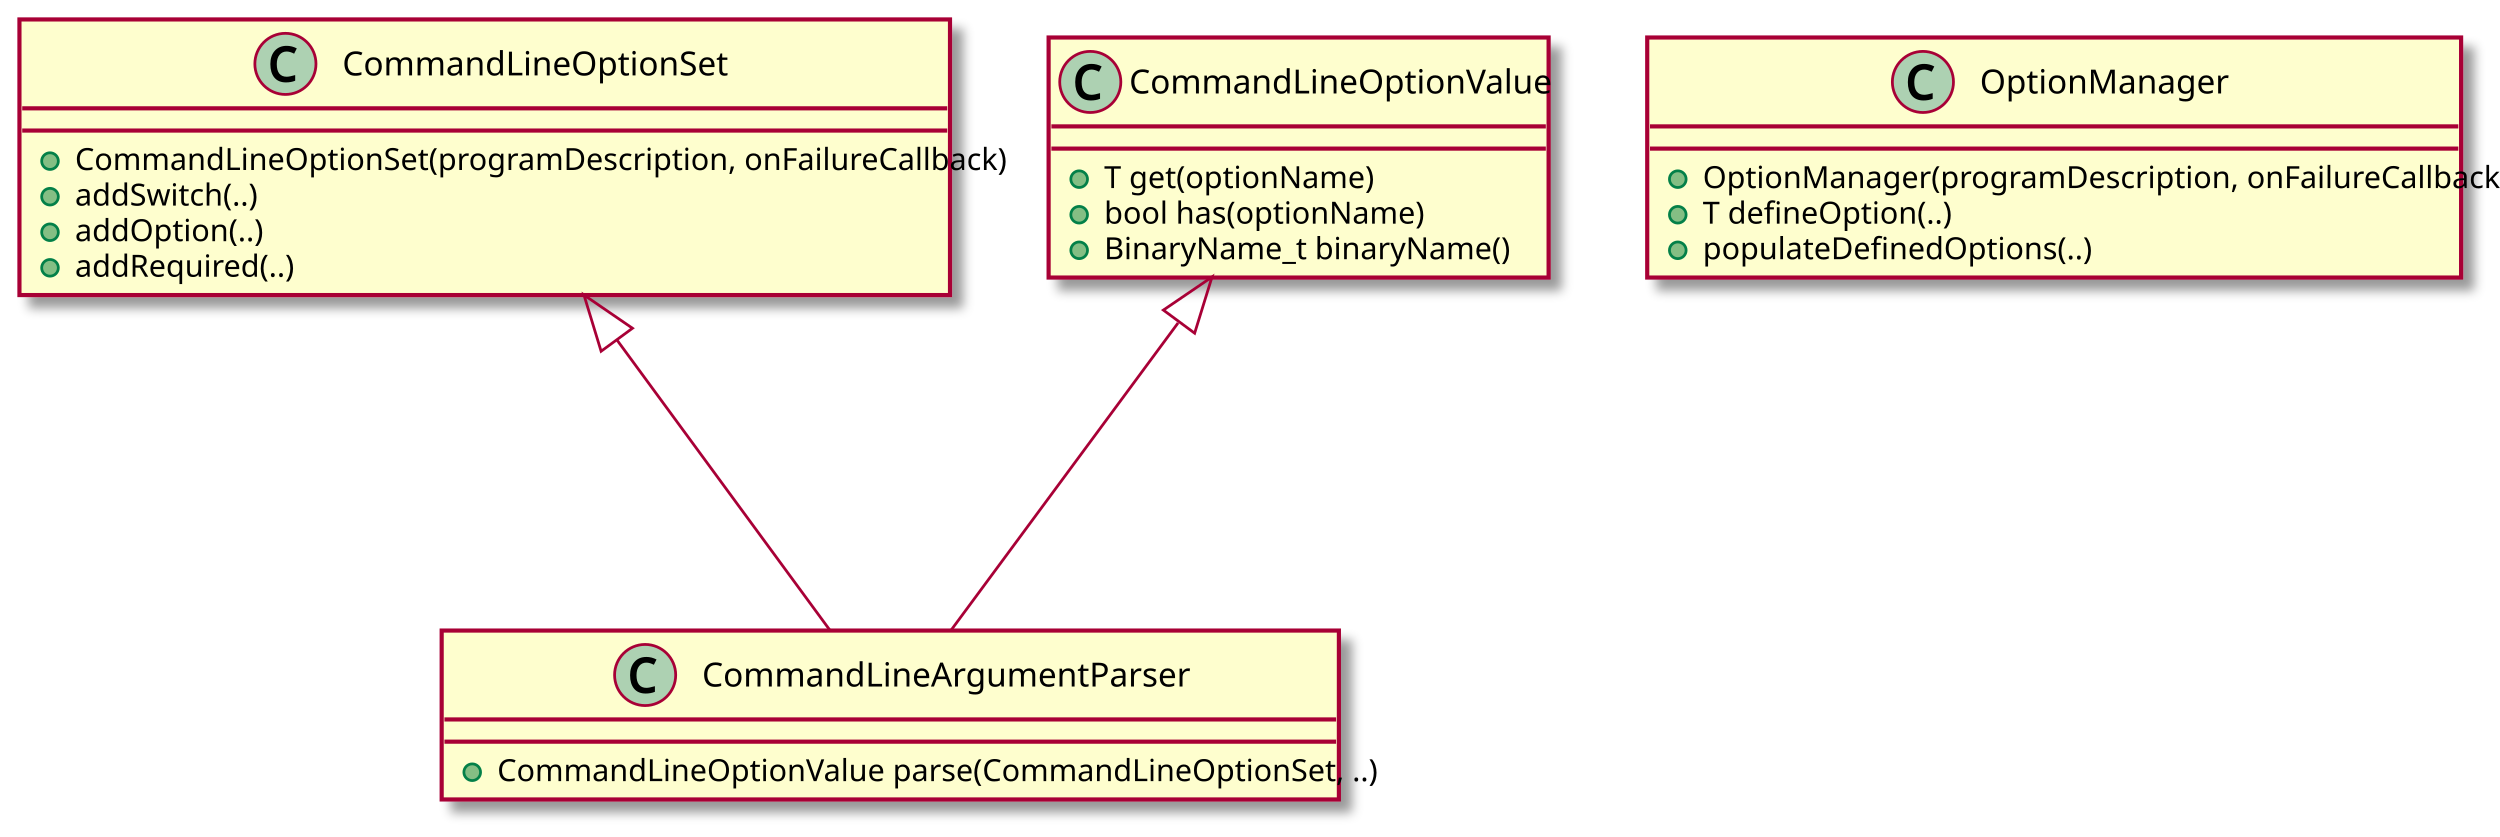
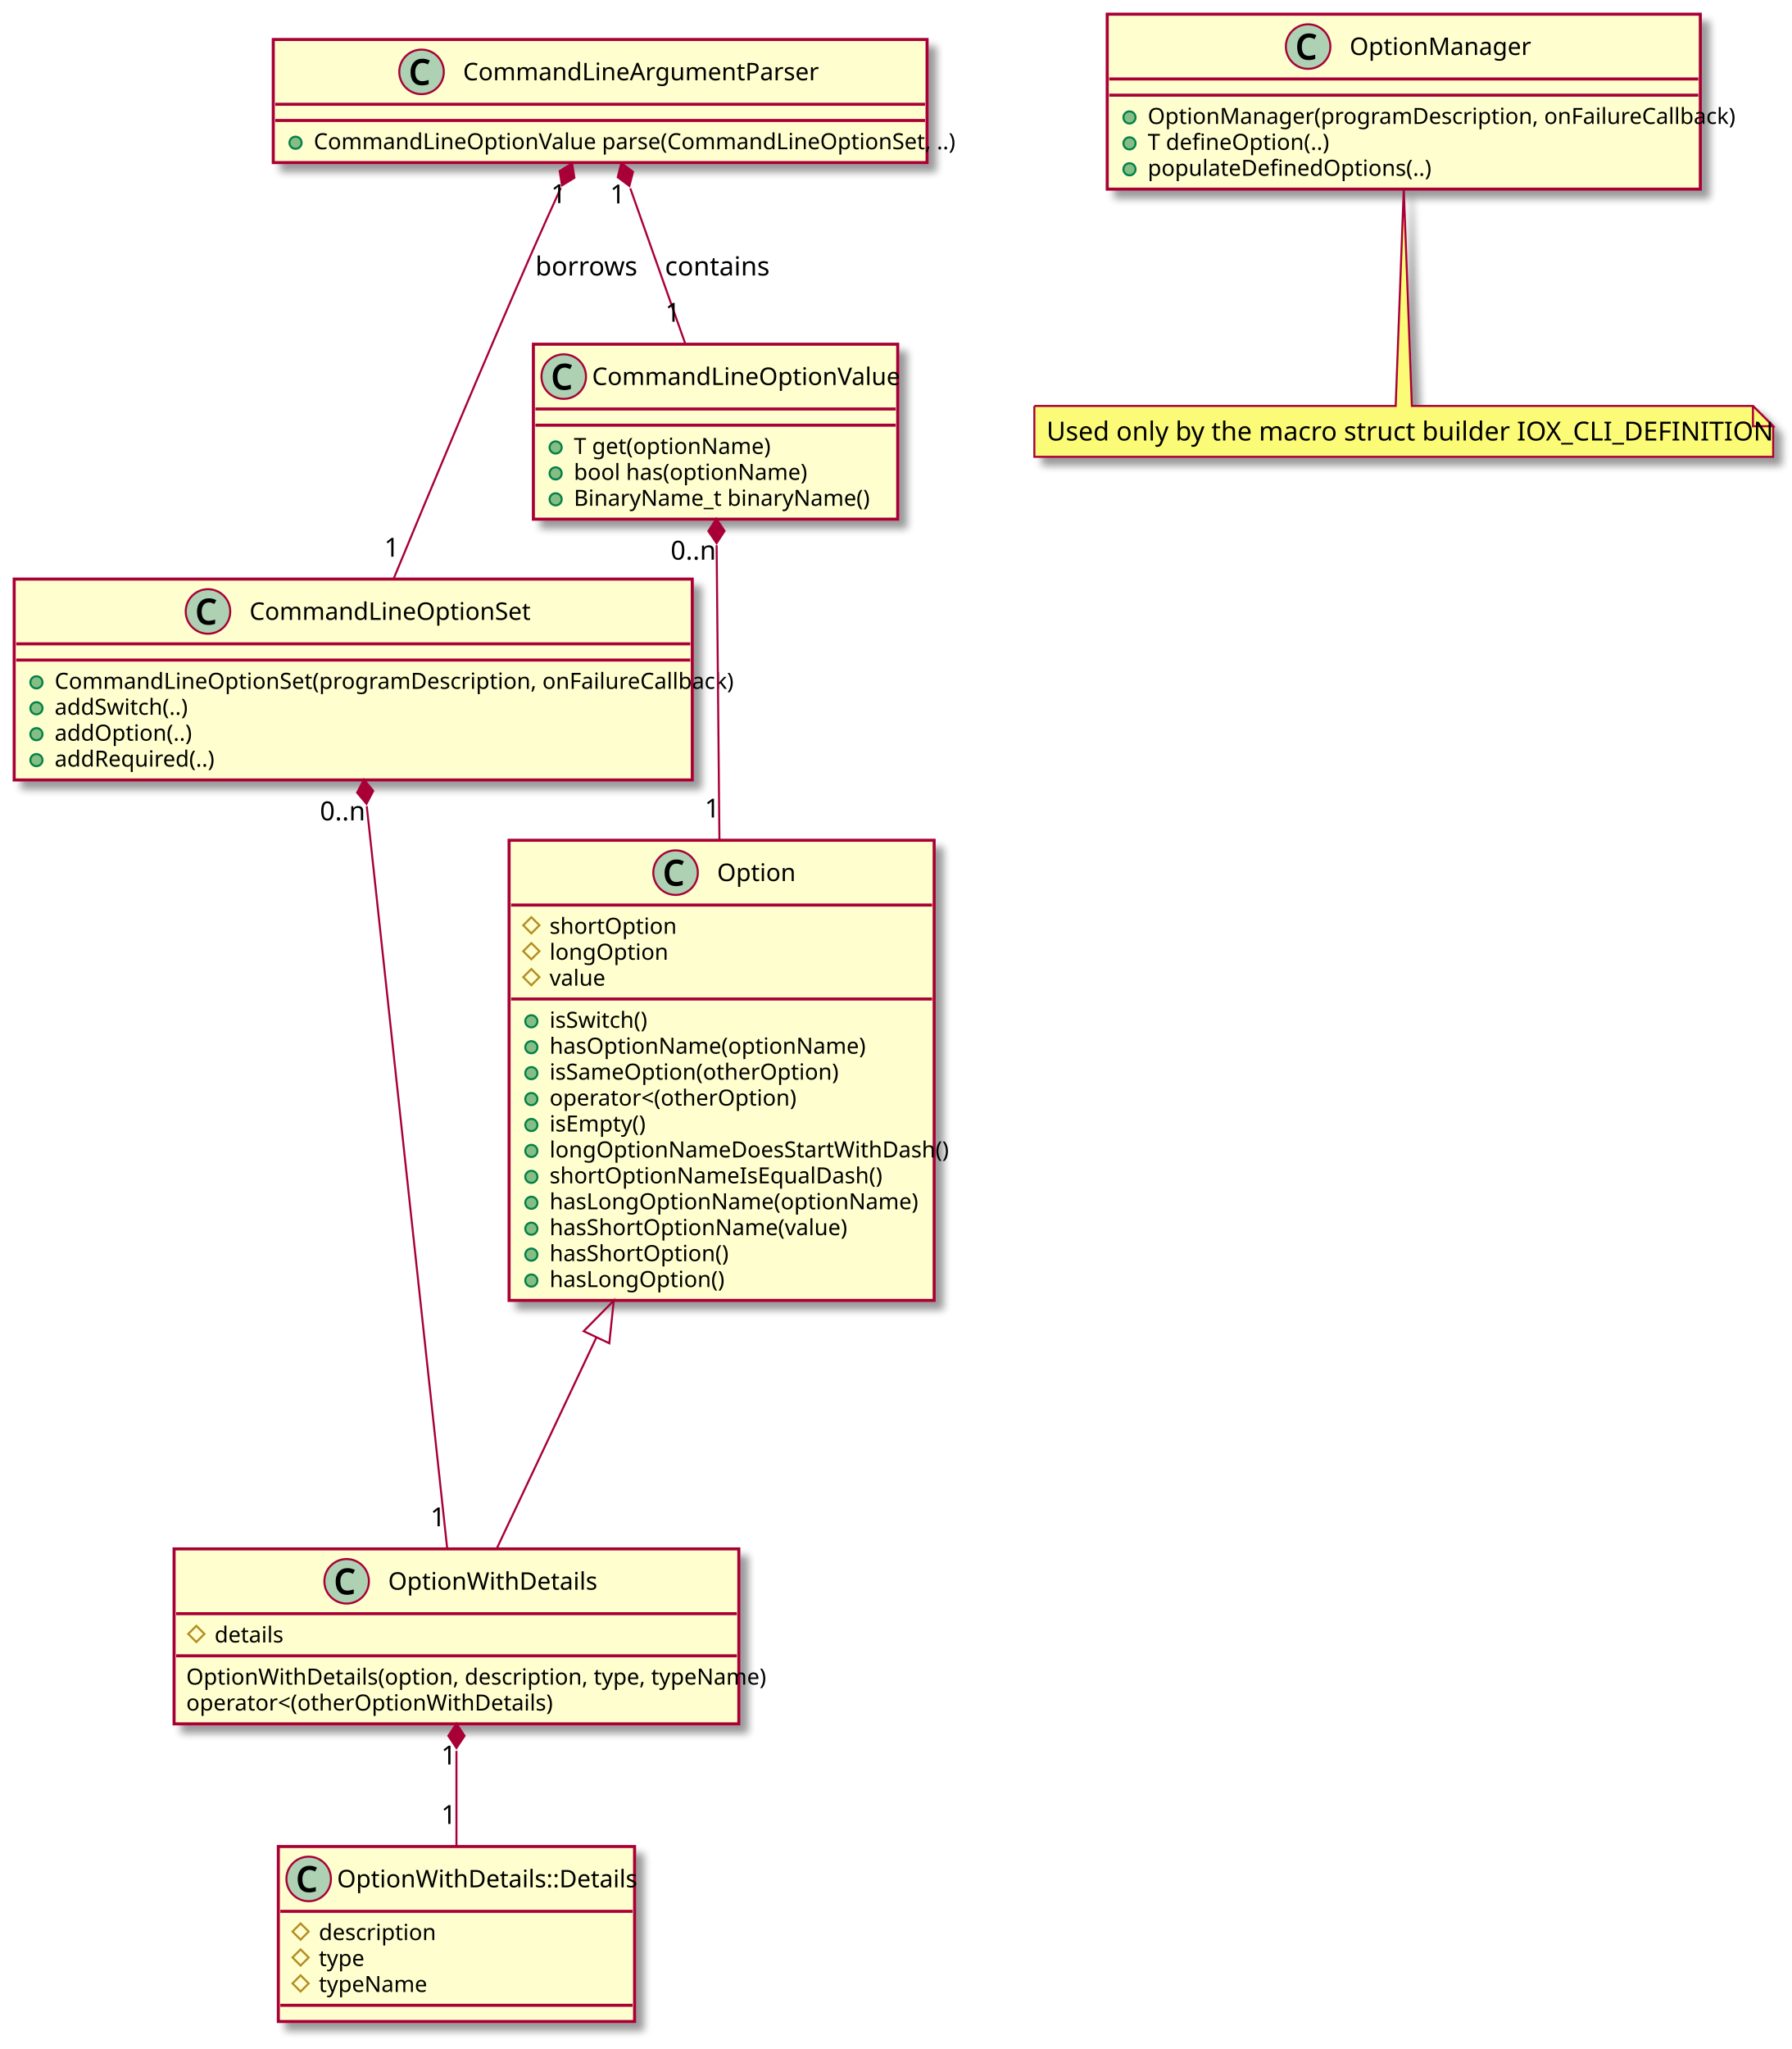
- <svg xmlns="http://www.w3.org/2000/svg" contentScriptType="application/ecmascript" contentStyleType="text/css" height="301px" preserveAspectRatio="none" style="width:900px;height:301px;background:#EEEBDC;" version="1.1" viewBox="0 0 900 301" width="900px" zoomAndPan="magnify">
+ <svg xmlns="http://www.w3.org/2000/svg" contentScriptType="application/ecmascript" contentStyleType="text/css" height="1012px" preserveAspectRatio="none" style="width:885px;height:1012px;background:#EEEBDC;" version="1.1" viewBox="0 0 885 1012" width="885px" zoomAndPan="magnify">
  <defs>
-     <filter height="300%" id="f1p70zllytwgy9" width="300%" x="-1" y="-1">
+     <filter height="300%" id="f6q3f551hw8p6" width="300%" x="-1" y="-1">
      <feGaussianBlur result="blurOut" stdDeviation="2.0" />
      <feColorMatrix in="blurOut" result="blurOut2" type="matrix" values="0 0 0 0 0 0 0 0 0 0 0 0 0 0 0 0 0 0 .4 0" />
      <feOffset dx="4.0" dy="4.0" in="blurOut2" result="blurOut3" />
      <feBlend in="SourceGraphic" in2="blurOut3" mode="normal" />
    </filter>
  </defs>
  <g>
-     <rect codeLine="2" fill="#FEFECE" filter="url(#f1p70zllytwgy9)" height="99.219" id="CommandLineOptionSet" style="stroke:#A80036;stroke-width:1.5;" width="335" x="7" y="7" />
-     <ellipse cx="102.75" cy="23" fill="#ADD1B2" rx="11" ry="11" style="stroke:#A80036;stroke-width:1.0;" />
-     <path d="M106.266,27.031 L106.266,29.062 Q104.781,29.672 102.953,29.672 Q100.234,29.672 98.781,27.938 Q97.328,26.188 97.328,23.078 Q97.328,20.078 98.906,18.297 Q100.484,16.5 103.203,16.5 Q105.109,16.5 106.844,17.422 L105.891,19.328 Q104.391,18.547 103.203,18.547 Q101.594,18.547 100.609,19.766 Q99.641,20.969 99.641,23.094 Q99.641,25.344 100.547,26.484 Q101.469,27.625 103.203,27.625 Q104.234,27.625 106.266,27.031 Z " fill="#000000" />
-     <text fill="#000000" font-family="sans-serif" font-size="12" lengthAdjust="spacing" textLength="135" x="123.25" y="27.154">CommandLineOptionSet</text>
-     <line style="stroke:#A80036;stroke-width:1.5;" x1="8" x2="341" y1="39" y2="39" />
-     <line style="stroke:#A80036;stroke-width:1.5;" x1="8" x2="341" y1="47" y2="47" />
-     <ellipse cx="18" cy="58" fill="#84BE84" rx="3" ry="3" style="stroke:#038048;stroke-width:1.0;" />
-     <text fill="#000000" font-family="sans-serif" font-size="11" lengthAdjust="spacing" textLength="309" x="27" y="61.21">CommandLineOptionSet(programDescription, onFailureCallback)</text>
-     <ellipse cx="18" cy="70.805" fill="#84BE84" rx="3" ry="3" style="stroke:#038048;stroke-width:1.0;" />
-     <text fill="#000000" font-family="sans-serif" font-size="11" lengthAdjust="spacing" textLength="61" x="27" y="74.015">addSwitch(..)</text>
-     <ellipse cx="18" cy="83.609" fill="#84BE84" rx="3" ry="3" style="stroke:#038048;stroke-width:1.0;" />
-     <text fill="#000000" font-family="sans-serif" font-size="11" lengthAdjust="spacing" textLength="63" x="27" y="86.82">addOption(..)</text>
-     <ellipse cx="18" cy="96.414" fill="#84BE84" rx="3" ry="3" style="stroke:#038048;stroke-width:1.0;" />
-     <text fill="#000000" font-family="sans-serif" font-size="11" lengthAdjust="spacing" textLength="73" x="27" y="99.624">addRequired(..)</text>
-     <rect codeLine="9" fill="#FEFECE" filter="url(#f1p70zllytwgy9)" height="86.414" id="CommandLineOptionValue" style="stroke:#A80036;stroke-width:1.5;" width="180" x="377.5" y="13.5" />
-     <ellipse cx="392.5" cy="29.5" fill="#ADD1B2" rx="11" ry="11" style="stroke:#A80036;stroke-width:1.0;" />
-     <path d="M396.016,33.531 L396.016,35.562 Q394.531,36.172 392.703,36.172 Q389.984,36.172 388.531,34.438 Q387.078,32.688 387.078,29.578 Q387.078,26.578 388.656,24.797 Q390.234,23 392.953,23 Q394.859,23 396.594,23.922 L395.641,25.828 Q394.141,25.047 392.953,25.047 Q391.344,25.047 390.359,26.266 Q389.391,27.469 389.391,29.594 Q389.391,31.844 390.297,32.984 Q391.219,34.125 392.953,34.125 Q393.984,34.125 396.016,33.531 Z " fill="#000000" />
-     <text fill="#000000" font-family="sans-serif" font-size="12" lengthAdjust="spacing" textLength="148" x="406.5" y="33.654">CommandLineOptionValue</text>
-     <line style="stroke:#A80036;stroke-width:1.5;" x1="378.5" x2="556.5" y1="45.5" y2="45.5" />
-     <line style="stroke:#A80036;stroke-width:1.5;" x1="378.5" x2="556.5" y1="53.5" y2="53.5" />
-     <ellipse cx="388.5" cy="64.5" fill="#84BE84" rx="3" ry="3" style="stroke:#038048;stroke-width:1.0;" />
-     <text fill="#000000" font-family="sans-serif" font-size="11" lengthAdjust="spacing" textLength="90" x="397.5" y="67.71">T get(optionName)</text>
-     <ellipse cx="388.5" cy="77.305" fill="#84BE84" rx="3" ry="3" style="stroke:#038048;stroke-width:1.0;" />
-     <text fill="#000000" font-family="sans-serif" font-size="11" lengthAdjust="spacing" textLength="106" x="397.5" y="80.515">bool has(optionName)</text>
-     <ellipse cx="388.5" cy="90.109" fill="#84BE84" rx="3" ry="3" style="stroke:#038048;stroke-width:1.0;" />
-     <text fill="#000000" font-family="sans-serif" font-size="11" lengthAdjust="spacing" textLength="139" x="397.5" y="93.32">BinaryName_t binaryName()</text>
-     <rect codeLine="15" fill="#FEFECE" filter="url(#f1p70zllytwgy9)" height="60.805" id="CommandLineArgumentParser" style="stroke:#A80036;stroke-width:1.5;" width="323" x="159" y="227" />
-     <ellipse cx="232.25" cy="243" fill="#ADD1B2" rx="11" ry="11" style="stroke:#A80036;stroke-width:1.0;" />
-     <path d="M235.766,247.031 L235.766,249.062 Q234.281,249.672 232.453,249.672 Q229.734,249.672 228.281,247.938 Q226.828,246.188 226.828,243.078 Q226.828,240.078 228.406,238.297 Q229.984,236.5 232.703,236.5 Q234.609,236.5 236.344,237.422 L235.391,239.328 Q233.891,238.547 232.703,238.547 Q231.094,238.547 230.109,239.766 Q229.141,240.969 229.141,243.094 Q229.141,245.344 230.047,246.484 Q230.969,247.625 232.703,247.625 Q233.734,247.625 235.766,247.031 Z " fill="#000000" />
-     <text fill="#000000" font-family="sans-serif" font-size="12" lengthAdjust="spacing" textLength="168" x="252.75" y="247.154">CommandLineArgumentParser</text>
-     <line style="stroke:#A80036;stroke-width:1.5;" x1="160" x2="481" y1="259" y2="259" />
-     <line style="stroke:#A80036;stroke-width:1.5;" x1="160" x2="481" y1="267" y2="267" />
-     <ellipse cx="170" cy="278" fill="#84BE84" rx="3" ry="3" style="stroke:#038048;stroke-width:1.0;" />
-     <text fill="#000000" font-family="sans-serif" font-size="11" lengthAdjust="spacing" textLength="297" x="179" y="281.21">CommandLineOptionValue parse(CommandLineOptionSet, ..)</text>
-     <rect codeLine="22" fill="#FEFECE" filter="url(#f1p70zllytwgy9)" height="86.414" id="OptionManager" style="stroke:#A80036;stroke-width:1.5;" width="293" x="593" y="13.5" />
-     <ellipse cx="692.25" cy="29.5" fill="#ADD1B2" rx="11" ry="11" style="stroke:#A80036;stroke-width:1.0;" />
-     <path d="M695.766,33.531 L695.766,35.562 Q694.281,36.172 692.453,36.172 Q689.734,36.172 688.281,34.438 Q686.828,32.688 686.828,29.578 Q686.828,26.578 688.406,24.797 Q689.984,23 692.703,23 Q694.609,23 696.344,23.922 L695.391,25.828 Q693.891,25.047 692.703,25.047 Q691.094,25.047 690.109,26.266 Q689.141,27.469 689.141,29.594 Q689.141,31.844 690.047,32.984 Q690.969,34.125 692.703,34.125 Q693.734,34.125 695.766,33.531 Z " fill="#000000" />
-     <text fill="#000000" font-family="sans-serif" font-size="12" lengthAdjust="spacing" textLength="86" x="712.75" y="33.654">OptionManager</text>
-     <line style="stroke:#A80036;stroke-width:1.5;" x1="594" x2="885" y1="45.5" y2="45.5" />
-     <line style="stroke:#A80036;stroke-width:1.5;" x1="594" x2="885" y1="53.5" y2="53.5" />
-     <ellipse cx="604" cy="64.5" fill="#84BE84" rx="3" ry="3" style="stroke:#038048;stroke-width:1.0;" />
-     <text fill="#000000" font-family="sans-serif" font-size="11" lengthAdjust="spacing" textLength="267" x="613" y="67.71">OptionManager(programDescription, onFailureCallback)</text>
-     <ellipse cx="604" cy="77.305" fill="#84BE84" rx="3" ry="3" style="stroke:#038048;stroke-width:1.0;" />
-     <text fill="#000000" font-family="sans-serif" font-size="11" lengthAdjust="spacing" textLength="83" x="613" y="80.515">T defineOption(..)</text>
-     <ellipse cx="604" cy="90.109" fill="#84BE84" rx="3" ry="3" style="stroke:#038048;stroke-width:1.0;" />
-     <text fill="#000000" font-family="sans-serif" font-size="11" lengthAdjust="spacing" textLength="130" x="613" y="93.32">populateDefinedOptions(..)</text>
-     <path codeLine="19" d="M222.06,122.33 C247.89,157.53 278.57,199.35 298.74,226.84 " fill="none" id="CommandLineOptionSet-backto-CommandLineArgumentParser" style="stroke:#A80036;stroke-width:1.0;" />
-     <polygon fill="none" points="216.4,126.45,210.22,106.18,227.69,118.17,216.4,126.45" style="stroke:#A80036;stroke-width:1.0;" />
-     <path codeLine="20" d="M424.11,116.24 C397.21,152.65 363.82,197.86 342.33,226.94 " fill="none" id="CommandLineOptionValue-backto-CommandLineArgumentParser" style="stroke:#A80036;stroke-width:1.0;" />
-     <polygon fill="none" points="418.81,111.63,436.33,99.7,430.07,119.95,418.81,111.63" style="stroke:#A80036;stroke-width:1.0;" />
+     <rect codeLine="2" fill="#FEFECE" filter="url(#f6q3f551hw8p6)" height="99.219" id="CommandLineOptionSet" style="stroke:#A80036;stroke-width:1.5;" width="335" x="7" y="286" />
+     <ellipse cx="102.75" cy="302" fill="#ADD1B2" rx="11" ry="11" style="stroke:#A80036;stroke-width:1.0;" />
+     <path d="M106.266,306.031 L106.266,308.062 Q104.781,308.672 102.953,308.672 Q100.234,308.672 98.781,306.938 Q97.328,305.188 97.328,302.078 Q97.328,299.078 98.906,297.297 Q100.484,295.5 103.203,295.5 Q105.109,295.5 106.844,296.422 L105.891,298.328 Q104.391,297.547 103.203,297.547 Q101.594,297.547 100.609,298.766 Q99.641,299.969 99.641,302.094 Q99.641,304.344 100.547,305.484 Q101.469,306.625 103.203,306.625 Q104.234,306.625 106.266,306.031 Z " fill="#000000" />
+     <text fill="#000000" font-family="sans-serif" font-size="12" lengthAdjust="spacing" textLength="135" x="123.25" y="306.154">CommandLineOptionSet</text>
+     <line style="stroke:#A80036;stroke-width:1.5;" x1="8" x2="341" y1="318" y2="318" />
+     <line style="stroke:#A80036;stroke-width:1.5;" x1="8" x2="341" y1="326" y2="326" />
+     <ellipse cx="18" cy="337" fill="#84BE84" rx="3" ry="3" style="stroke:#038048;stroke-width:1.0;" />
+     <text fill="#000000" font-family="sans-serif" font-size="11" lengthAdjust="spacing" textLength="309" x="27" y="340.21">CommandLineOptionSet(programDescription, onFailureCallback)</text>
+     <ellipse cx="18" cy="349.805" fill="#84BE84" rx="3" ry="3" style="stroke:#038048;stroke-width:1.0;" />
+     <text fill="#000000" font-family="sans-serif" font-size="11" lengthAdjust="spacing" textLength="61" x="27" y="353.015">addSwitch(..)</text>
+     <ellipse cx="18" cy="362.609" fill="#84BE84" rx="3" ry="3" style="stroke:#038048;stroke-width:1.0;" />
+     <text fill="#000000" font-family="sans-serif" font-size="11" lengthAdjust="spacing" textLength="63" x="27" y="365.82">addOption(..)</text>
+     <ellipse cx="18" cy="375.414" fill="#84BE84" rx="3" ry="3" style="stroke:#038048;stroke-width:1.0;" />
+     <text fill="#000000" font-family="sans-serif" font-size="11" lengthAdjust="spacing" textLength="73" x="27" y="378.625">addRequired(..)</text>
+     <rect codeLine="9" fill="#FEFECE" filter="url(#f6q3f551hw8p6)" height="86.414" id="CommandLineOptionValue" style="stroke:#A80036;stroke-width:1.5;" width="180" x="263.5" y="170" />
+     <ellipse cx="278.5" cy="186" fill="#ADD1B2" rx="11" ry="11" style="stroke:#A80036;stroke-width:1.0;" />
+     <path d="M282.016,190.031 L282.016,192.062 Q280.531,192.672 278.703,192.672 Q275.984,192.672 274.531,190.938 Q273.078,189.188 273.078,186.078 Q273.078,183.078 274.656,181.297 Q276.234,179.5 278.953,179.5 Q280.859,179.5 282.594,180.422 L281.641,182.328 Q280.141,181.547 278.953,181.547 Q277.344,181.547 276.359,182.766 Q275.391,183.969 275.391,186.094 Q275.391,188.344 276.297,189.484 Q277.219,190.625 278.953,190.625 Q279.984,190.625 282.016,190.031 Z " fill="#000000" />
+     <text fill="#000000" font-family="sans-serif" font-size="12" lengthAdjust="spacing" textLength="148" x="292.5" y="190.154">CommandLineOptionValue</text>
+     <line style="stroke:#A80036;stroke-width:1.5;" x1="264.5" x2="442.5" y1="202" y2="202" />
+     <line style="stroke:#A80036;stroke-width:1.5;" x1="264.5" x2="442.5" y1="210" y2="210" />
+     <ellipse cx="274.5" cy="221" fill="#84BE84" rx="3" ry="3" style="stroke:#038048;stroke-width:1.0;" />
+     <text fill="#000000" font-family="sans-serif" font-size="11" lengthAdjust="spacing" textLength="90" x="283.5" y="224.21">T get(optionName)</text>
+     <ellipse cx="274.5" cy="233.805" fill="#84BE84" rx="3" ry="3" style="stroke:#038048;stroke-width:1.0;" />
+     <text fill="#000000" font-family="sans-serif" font-size="11" lengthAdjust="spacing" textLength="106" x="283.5" y="237.015">bool has(optionName)</text>
+     <ellipse cx="274.5" cy="246.609" fill="#84BE84" rx="3" ry="3" style="stroke:#038048;stroke-width:1.0;" />
+     <text fill="#000000" font-family="sans-serif" font-size="11" lengthAdjust="spacing" textLength="139" x="283.5" y="249.82">BinaryName_t binaryName()</text>
+     <rect codeLine="15" fill="#FEFECE" filter="url(#f6q3f551hw8p6)" height="60.805" id="CommandLineArgumentParser" style="stroke:#A80036;stroke-width:1.5;" width="323" x="135" y="19.5" />
+     <ellipse cx="208.25" cy="35.5" fill="#ADD1B2" rx="11" ry="11" style="stroke:#A80036;stroke-width:1.0;" />
+     <path d="M211.766,39.531 L211.766,41.562 Q210.281,42.172 208.453,42.172 Q205.734,42.172 204.281,40.438 Q202.828,38.688 202.828,35.578 Q202.828,32.578 204.406,30.797 Q205.984,29 208.703,29 Q210.609,29 212.344,29.922 L211.391,31.828 Q209.891,31.047 208.703,31.047 Q207.094,31.047 206.109,32.266 Q205.141,33.469 205.141,35.594 Q205.141,37.844 206.047,38.984 Q206.969,40.125 208.703,40.125 Q209.734,40.125 211.766,39.531 Z " fill="#000000" />
+     <text fill="#000000" font-family="sans-serif" font-size="12" lengthAdjust="spacing" textLength="168" x="228.75" y="39.654">CommandLineArgumentParser</text>
+     <line style="stroke:#A80036;stroke-width:1.5;" x1="136" x2="457" y1="51.5" y2="51.5" />
+     <line style="stroke:#A80036;stroke-width:1.5;" x1="136" x2="457" y1="59.5" y2="59.5" />
+     <ellipse cx="146" cy="70.5" fill="#84BE84" rx="3" ry="3" style="stroke:#038048;stroke-width:1.0;" />
+     <text fill="#000000" font-family="sans-serif" font-size="11" lengthAdjust="spacing" textLength="297" x="155" y="73.71">CommandLineOptionValue parse(CommandLineOptionSet, ..)</text>
+     <rect codeLine="19" fill="#FEFECE" filter="url(#f6q3f551hw8p6)" height="227.266" id="Option" style="stroke:#A80036;stroke-width:1.5;" width="210" x="251.5" y="415" />
+     <ellipse cx="333.75" cy="431" fill="#ADD1B2" rx="11" ry="11" style="stroke:#A80036;stroke-width:1.0;" />
+     <path d="M337.266,435.031 L337.266,437.062 Q335.781,437.672 333.953,437.672 Q331.234,437.672 329.781,435.938 Q328.328,434.188 328.328,431.078 Q328.328,428.078 329.906,426.297 Q331.484,424.5 334.203,424.5 Q336.109,424.5 337.844,425.422 L336.891,427.328 Q335.391,426.547 334.203,426.547 Q332.594,426.547 331.609,427.766 Q330.641,428.969 330.641,431.094 Q330.641,433.344 331.547,434.484 Q332.469,435.625 334.203,435.625 Q335.234,435.625 337.266,435.031 Z " fill="#000000" />
+     <text fill="#000000" font-family="sans-serif" font-size="12" lengthAdjust="spacing" textLength="37" x="354.25" y="435.154">Option</text>
+     <line style="stroke:#A80036;stroke-width:1.5;" x1="252.5" x2="460.5" y1="447" y2="447" />
+     <polygon fill="none" points="262.5,453,266.5,457,262.5,461,258.5,457" style="stroke:#B38D22;stroke-width:1.0;" />
+     <text fill="#000000" font-family="sans-serif" font-size="11" lengthAdjust="spacing" textLength="58" x="271.5" y="461.21">shortOption</text>
+     <polygon fill="none" points="262.5,465.805,266.5,469.805,262.5,473.805,258.5,469.805" style="stroke:#B38D22;stroke-width:1.0;" />
+     <text fill="#000000" font-family="sans-serif" font-size="11" lengthAdjust="spacing" textLength="53" x="271.5" y="474.015">longOption</text>
+     <polygon fill="none" points="262.5,478.609,266.5,482.609,262.5,486.609,258.5,482.609" style="stroke:#B38D22;stroke-width:1.0;" />
+     <text fill="#000000" font-family="sans-serif" font-size="11" lengthAdjust="spacing" textLength="26" x="271.5" y="486.82">value</text>
+     <line style="stroke:#A80036;stroke-width:1.5;" x1="252.5" x2="460.5" y1="493.414" y2="493.414" />
+     <ellipse cx="262.5" cy="504.414" fill="#84BE84" rx="3" ry="3" style="stroke:#038048;stroke-width:1.0;" />
+     <text fill="#000000" font-family="sans-serif" font-size="11" lengthAdjust="spacing" textLength="44" x="271.5" y="507.625">isSwitch()</text>
+     <ellipse cx="262.5" cy="517.219" fill="#84BE84" rx="3" ry="3" style="stroke:#038048;stroke-width:1.0;" />
+     <text fill="#000000" font-family="sans-serif" font-size="11" lengthAdjust="spacing" textLength="146" x="271.5" y="520.429">hasOptionName(optionName)</text>
+     <ellipse cx="262.5" cy="530.023" fill="#84BE84" rx="3" ry="3" style="stroke:#038048;stroke-width:1.0;" />
+     <text fill="#000000" font-family="sans-serif" font-size="11" lengthAdjust="spacing" textLength="133" x="271.5" y="533.234">isSameOption(otherOption)</text>
+     <ellipse cx="262.5" cy="542.828" fill="#84BE84" rx="3" ry="3" style="stroke:#038048;stroke-width:1.0;" />
+     <text fill="#000000" font-family="sans-serif" font-size="11" lengthAdjust="spacing" textLength="113" x="271.5" y="546.039">operator&lt;(otherOption)</text>
+     <ellipse cx="262.5" cy="555.633" fill="#84BE84" rx="3" ry="3" style="stroke:#038048;stroke-width:1.0;" />
+     <text fill="#000000" font-family="sans-serif" font-size="11" lengthAdjust="spacing" textLength="45" x="271.5" y="558.843">isEmpty()</text>
+     <ellipse cx="262.5" cy="568.438" fill="#84BE84" rx="3" ry="3" style="stroke:#038048;stroke-width:1.0;" />
+     <text fill="#000000" font-family="sans-serif" font-size="11" lengthAdjust="spacing" textLength="184" x="271.5" y="571.648">longOptionNameDoesStartWithDash()</text>
+     <ellipse cx="262.5" cy="581.242" fill="#84BE84" rx="3" ry="3" style="stroke:#038048;stroke-width:1.0;" />
+     <text fill="#000000" font-family="sans-serif" font-size="11" lengthAdjust="spacing" textLength="153" x="271.5" y="584.453">shortOptionNameIsEqualDash()</text>
+     <ellipse cx="262.5" cy="594.047" fill="#84BE84" rx="3" ry="3" style="stroke:#038048;stroke-width:1.0;" />
+     <text fill="#000000" font-family="sans-serif" font-size="11" lengthAdjust="spacing" textLength="169" x="271.5" y="597.257">hasLongOptionName(optionName)</text>
+     <ellipse cx="262.5" cy="606.852" fill="#84BE84" rx="3" ry="3" style="stroke:#038048;stroke-width:1.0;" />
+     <text fill="#000000" font-family="sans-serif" font-size="11" lengthAdjust="spacing" textLength="138" x="271.5" y="610.062">hasShortOptionName(value)</text>
+     <ellipse cx="262.5" cy="619.656" fill="#84BE84" rx="3" ry="3" style="stroke:#038048;stroke-width:1.0;" />
+     <text fill="#000000" font-family="sans-serif" font-size="11" lengthAdjust="spacing" textLength="82" x="271.5" y="622.867">hasShortOption()</text>
+     <ellipse cx="262.5" cy="632.461" fill="#84BE84" rx="3" ry="3" style="stroke:#038048;stroke-width:1.0;" />
+     <text fill="#000000" font-family="sans-serif" font-size="11" lengthAdjust="spacing" textLength="79" x="271.5" y="635.671">hasLongOption()</text>
+     <rect codeLine="36" fill="#FEFECE" filter="url(#f6q3f551hw8p6)" height="86.414" id="OptionWithDetails::Details" style="stroke:#A80036;stroke-width:1.5;" width="176" x="137.5" y="912" />
+     <ellipse cx="152.5" cy="928" fill="#ADD1B2" rx="11" ry="11" style="stroke:#A80036;stroke-width:1.0;" />
+     <path d="M156.016,932.031 L156.016,934.062 Q154.531,934.672 152.703,934.672 Q149.984,934.672 148.531,932.938 Q147.078,931.188 147.078,928.078 Q147.078,925.078 148.656,923.297 Q150.234,921.5 152.953,921.5 Q154.859,921.5 156.594,922.422 L155.641,924.328 Q154.141,923.547 152.953,923.547 Q151.344,923.547 150.359,924.766 Q149.391,925.969 149.391,928.094 Q149.391,930.344 150.297,931.484 Q151.219,932.625 152.953,932.625 Q153.984,932.625 156.016,932.031 Z " fill="#000000" />
+     <text fill="#000000" font-family="sans-serif" font-size="12" lengthAdjust="spacing" textLength="144" x="166.5" y="932.154">OptionWithDetails::Details</text>
+     <line style="stroke:#A80036;stroke-width:1.5;" x1="138.5" x2="312.5" y1="944" y2="944" />
+     <polygon fill="none" points="148.5,950,152.5,954,148.5,958,144.5,954" style="stroke:#B38D22;stroke-width:1.0;" />
+     <text fill="#000000" font-family="sans-serif" font-size="11" lengthAdjust="spacing" textLength="52" x="157.5" y="958.21">description</text>
+     <polygon fill="none" points="148.5,962.805,152.5,966.805,148.5,970.805,144.5,966.805" style="stroke:#B38D22;stroke-width:1.0;" />
+     <text fill="#000000" font-family="sans-serif" font-size="11" lengthAdjust="spacing" textLength="22" x="157.5" y="971.015">type</text>
+     <polygon fill="none" points="148.5,975.609,152.5,979.609,148.5,983.609,144.5,979.609" style="stroke:#B38D22;stroke-width:1.0;" />
+     <text fill="#000000" font-family="sans-serif" font-size="11" lengthAdjust="spacing" textLength="52" x="157.5" y="983.82">typeName</text>
+     <line style="stroke:#A80036;stroke-width:1.5;" x1="138.5" x2="312.5" y1="990.414" y2="990.414" />
+     <rect codeLine="42" fill="#FEFECE" filter="url(#f6q3f551hw8p6)" height="86.414" id="OptionWithDetails" style="stroke:#A80036;stroke-width:1.5;" width="279" x="86" y="765" />
+     <ellipse cx="171.25" cy="781" fill="#ADD1B2" rx="11" ry="11" style="stroke:#A80036;stroke-width:1.0;" />
+     <path d="M174.766,785.031 L174.766,787.062 Q173.281,787.672 171.453,787.672 Q168.734,787.672 167.281,785.938 Q165.828,784.188 165.828,781.078 Q165.828,778.078 167.406,776.297 Q168.984,774.5 171.703,774.5 Q173.609,774.5 175.344,775.422 L174.391,777.328 Q172.891,776.547 171.703,776.547 Q170.094,776.547 169.109,777.766 Q168.141,778.969 168.141,781.094 Q168.141,783.344 169.047,784.484 Q169.969,785.625 171.703,785.625 Q172.734,785.625 174.766,785.031 Z " fill="#000000" />
+     <text fill="#000000" font-family="sans-serif" font-size="12" lengthAdjust="spacing" textLength="100" x="191.75" y="785.154">OptionWithDetails</text>
+     <line style="stroke:#A80036;stroke-width:1.5;" x1="87" x2="364" y1="797" y2="797" />
+     <polygon fill="none" points="97,803,101,807,97,811,93,807" style="stroke:#B38D22;stroke-width:1.0;" />
+     <text fill="#000000" font-family="sans-serif" font-size="11" lengthAdjust="spacing" textLength="31" x="106" y="811.21">details</text>
+     <line style="stroke:#A80036;stroke-width:1.5;" x1="87" x2="364" y1="817.805" y2="817.805" />
+     <text fill="#000000" font-family="sans-serif" font-size="11" lengthAdjust="spacing" textLength="267" x="92" y="832.015">OptionWithDetails(option, description, type, typeName)</text>
+     <text fill="#000000" font-family="sans-serif" font-size="11" lengthAdjust="spacing" textLength="167" x="92" y="844.82">operator&lt;(otherOptionWithDetails)</text>
+     <rect codeLine="50" fill="#FEFECE" filter="url(#f6q3f551hw8p6)" height="86.414" id="OptionManager" style="stroke:#A80036;stroke-width:1.5;" width="293" x="547" y="7" />
+     <ellipse cx="646.25" cy="23" fill="#ADD1B2" rx="11" ry="11" style="stroke:#A80036;stroke-width:1.0;" />
+     <path d="M649.766,27.031 L649.766,29.062 Q648.281,29.672 646.453,29.672 Q643.734,29.672 642.281,27.938 Q640.828,26.188 640.828,23.078 Q640.828,20.078 642.406,18.297 Q643.984,16.5 646.703,16.5 Q648.609,16.5 650.344,17.422 L649.391,19.328 Q647.891,18.547 646.703,18.547 Q645.094,18.547 644.109,19.766 Q643.141,20.969 643.141,23.094 Q643.141,25.344 644.047,26.484 Q644.969,27.625 646.703,27.625 Q647.734,27.625 649.766,27.031 Z " fill="#000000" />
+     <text fill="#000000" font-family="sans-serif" font-size="12" lengthAdjust="spacing" textLength="86" x="666.75" y="27.154">OptionManager</text>
+     <line style="stroke:#A80036;stroke-width:1.5;" x1="548" x2="839" y1="39" y2="39" />
+     <line style="stroke:#A80036;stroke-width:1.5;" x1="548" x2="839" y1="47" y2="47" />
+     <ellipse cx="558" cy="58" fill="#84BE84" rx="3" ry="3" style="stroke:#038048;stroke-width:1.0;" />
+     <text fill="#000000" font-family="sans-serif" font-size="11" lengthAdjust="spacing" textLength="267" x="567" y="61.21">OptionManager(programDescription, onFailureCallback)</text>
+     <ellipse cx="558" cy="70.805" fill="#84BE84" rx="3" ry="3" style="stroke:#038048;stroke-width:1.0;" />
+     <text fill="#000000" font-family="sans-serif" font-size="11" lengthAdjust="spacing" textLength="83" x="567" y="74.015">T defineOption(..)</text>
+     <ellipse cx="558" cy="83.609" fill="#84BE84" rx="3" ry="3" style="stroke:#038048;stroke-width:1.0;" />
+     <text fill="#000000" font-family="sans-serif" font-size="11" lengthAdjust="spacing" textLength="130" x="567" y="86.82">populateDefinedOptions(..)</text>
+     <path d="M511,200.5 L511,225.633 A0,0 0 0 0 511,225.633 L876,225.633 A0,0 0 0 0 876,225.633 L876,210.5 L866,200.5 L697.5,200.5 L693.5,93.3 L689.5,200.5 L511,200.5 A0,0 0 0 0 511,200.5 " fill="#FBFB77" filter="url(#f6q3f551hw8p6)" style="stroke:#A80036;stroke-width:1.0;" />
+     <path d="M866,200.5 L866,210.5 L876,210.5 L866,200.5 " fill="#FBFB77" style="stroke:#A80036;stroke-width:1.0;" />
+     <text fill="#000000" font-family="sans-serif" font-size="13" lengthAdjust="spacing" textLength="344" x="517" y="217.567">Used only by the macro struct builder IOX_CLI_DEFINITION</text>
+     <path codeLine="59" d="M225.5,864.73 C225.5,880.38 225.5,897.15 225.5,911.87 " fill="none" id="OptionWithDetails-backto-OptionWithDetails::Details" style="stroke:#A80036;stroke-width:1.0;" />
+     <polygon fill="#A80036" points="225.5,851.33,221.5,857.33,225.5,863.33,229.5,857.33,225.5,851.33" style="stroke:#A80036;stroke-width:1.0;" />
+     <text fill="#000000" font-family="sans-serif" font-size="13" lengthAdjust="spacing" textLength="7" x="217.942" y="871.476">1</text>
+     <text fill="#000000" font-family="sans-serif" font-size="13" lengthAdjust="spacing" textLength="7" x="217.942" y="900.845">1</text>
+     <path codeLine="60" d="M294.66,660.5 C276.83,698.26 258.64,736.79 245.4,764.85 " fill="none" id="Option-backto-OptionWithDetails" style="stroke:#A80036;stroke-width:1.0;" />
+     <polygon fill="none" points="288.35,657.47,303.22,642.37,301.01,663.44,288.35,657.47" style="stroke:#A80036;stroke-width:1.0;" />
+     <path codeLine="62" d="M354.03,269.29 C354.41,309.52 354.95,365.38 355.42,414.86 " fill="none" id="CommandLineOptionValue-backto-Option" style="stroke:#A80036;stroke-width:1.0;" />
+     <polygon fill="#A80036" points="353.9,256.28,349.953,262.315,354.005,268.279,357.953,262.245,353.9,256.28" style="stroke:#A80036;stroke-width:1.0;" />
+     <text fill="#000000" font-family="sans-serif" font-size="13" lengthAdjust="spacing" textLength="21" x="331.29" y="276.418">0..n</text>
+     <text fill="#000000" font-family="sans-serif" font-size="13" lengthAdjust="spacing" textLength="7" x="348.112" y="403.783">1</text>
+     <path codeLine="63" d="M181.19,398.18 C191.72,495.33 211.9,681.49 220.93,764.84 " fill="none" id="CommandLineOptionSet-backto-OptionWithDetails" style="stroke:#A80036;stroke-width:1.0;" />
+     <polygon fill="#A80036" points="179.77,385.08,176.439,391.476,181.062,397.01,184.393,390.615,179.77,385.08" style="stroke:#A80036;stroke-width:1.0;" />
+     <text fill="#000000" font-family="sans-serif" font-size="13" lengthAdjust="spacing" textLength="21" x="158.035" y="405.168">0..n</text>
+     <text fill="#000000" font-family="sans-serif" font-size="13" lengthAdjust="spacing" textLength="7" x="212.644" y="753.811">1</text>
+     <path codeLine="65" d="M277.09,92.76 C272.57,102.65 267.82,113.18 263.5,123 C239.14,178.44 212.33,242.6 194.57,285.59 " fill="none" id="CommandLineArgumentParser-backto-CommandLineOptionSet" style="stroke:#A80036;stroke-width:1.0;" />
+     <polygon fill="#A80036" points="282.64,80.68,276.5,84.462,277.63,91.584,283.769,87.802,282.64,80.68" style="stroke:#A80036;stroke-width:1.0;" />
+     <text fill="#000000" font-family="sans-serif" font-size="13" lengthAdjust="spacing" textLength="50" x="264.5" y="136.067">borrows</text>
+     <text fill="#000000" font-family="sans-serif" font-size="13" lengthAdjust="spacing" textLength="7" x="272.222" y="100.296">1</text>
+     <text fill="#000000" font-family="sans-serif" font-size="13" lengthAdjust="spacing" textLength="7" x="189.797" y="274.937">1</text>
+     <path codeLine="66" d="M311.38,93.02 C319.76,116.71 330.21,146.22 338.6,169.92 " fill="none" id="CommandLineArgumentParser-backto-CommandLineOptionValue" style="stroke:#A80036;stroke-width:1.0;" />
+     <polygon fill="#A80036" points="306.95,80.53,305.176,87.519,310.946,91.845,312.72,84.856,306.95,80.53" style="stroke:#A80036;stroke-width:1.0;" />
+     <text fill="#000000" font-family="sans-serif" font-size="13" lengthAdjust="spacing" textLength="50" x="328.5" y="136.067">contains</text>
+     <text fill="#000000" font-family="sans-serif" font-size="13" lengthAdjust="spacing" textLength="7" x="301.383" y="100.474">1</text>
+     <text fill="#000000" font-family="sans-serif" font-size="13" lengthAdjust="spacing" textLength="7" x="328.668" y="158.903">1</text>
  </g>
</svg>
